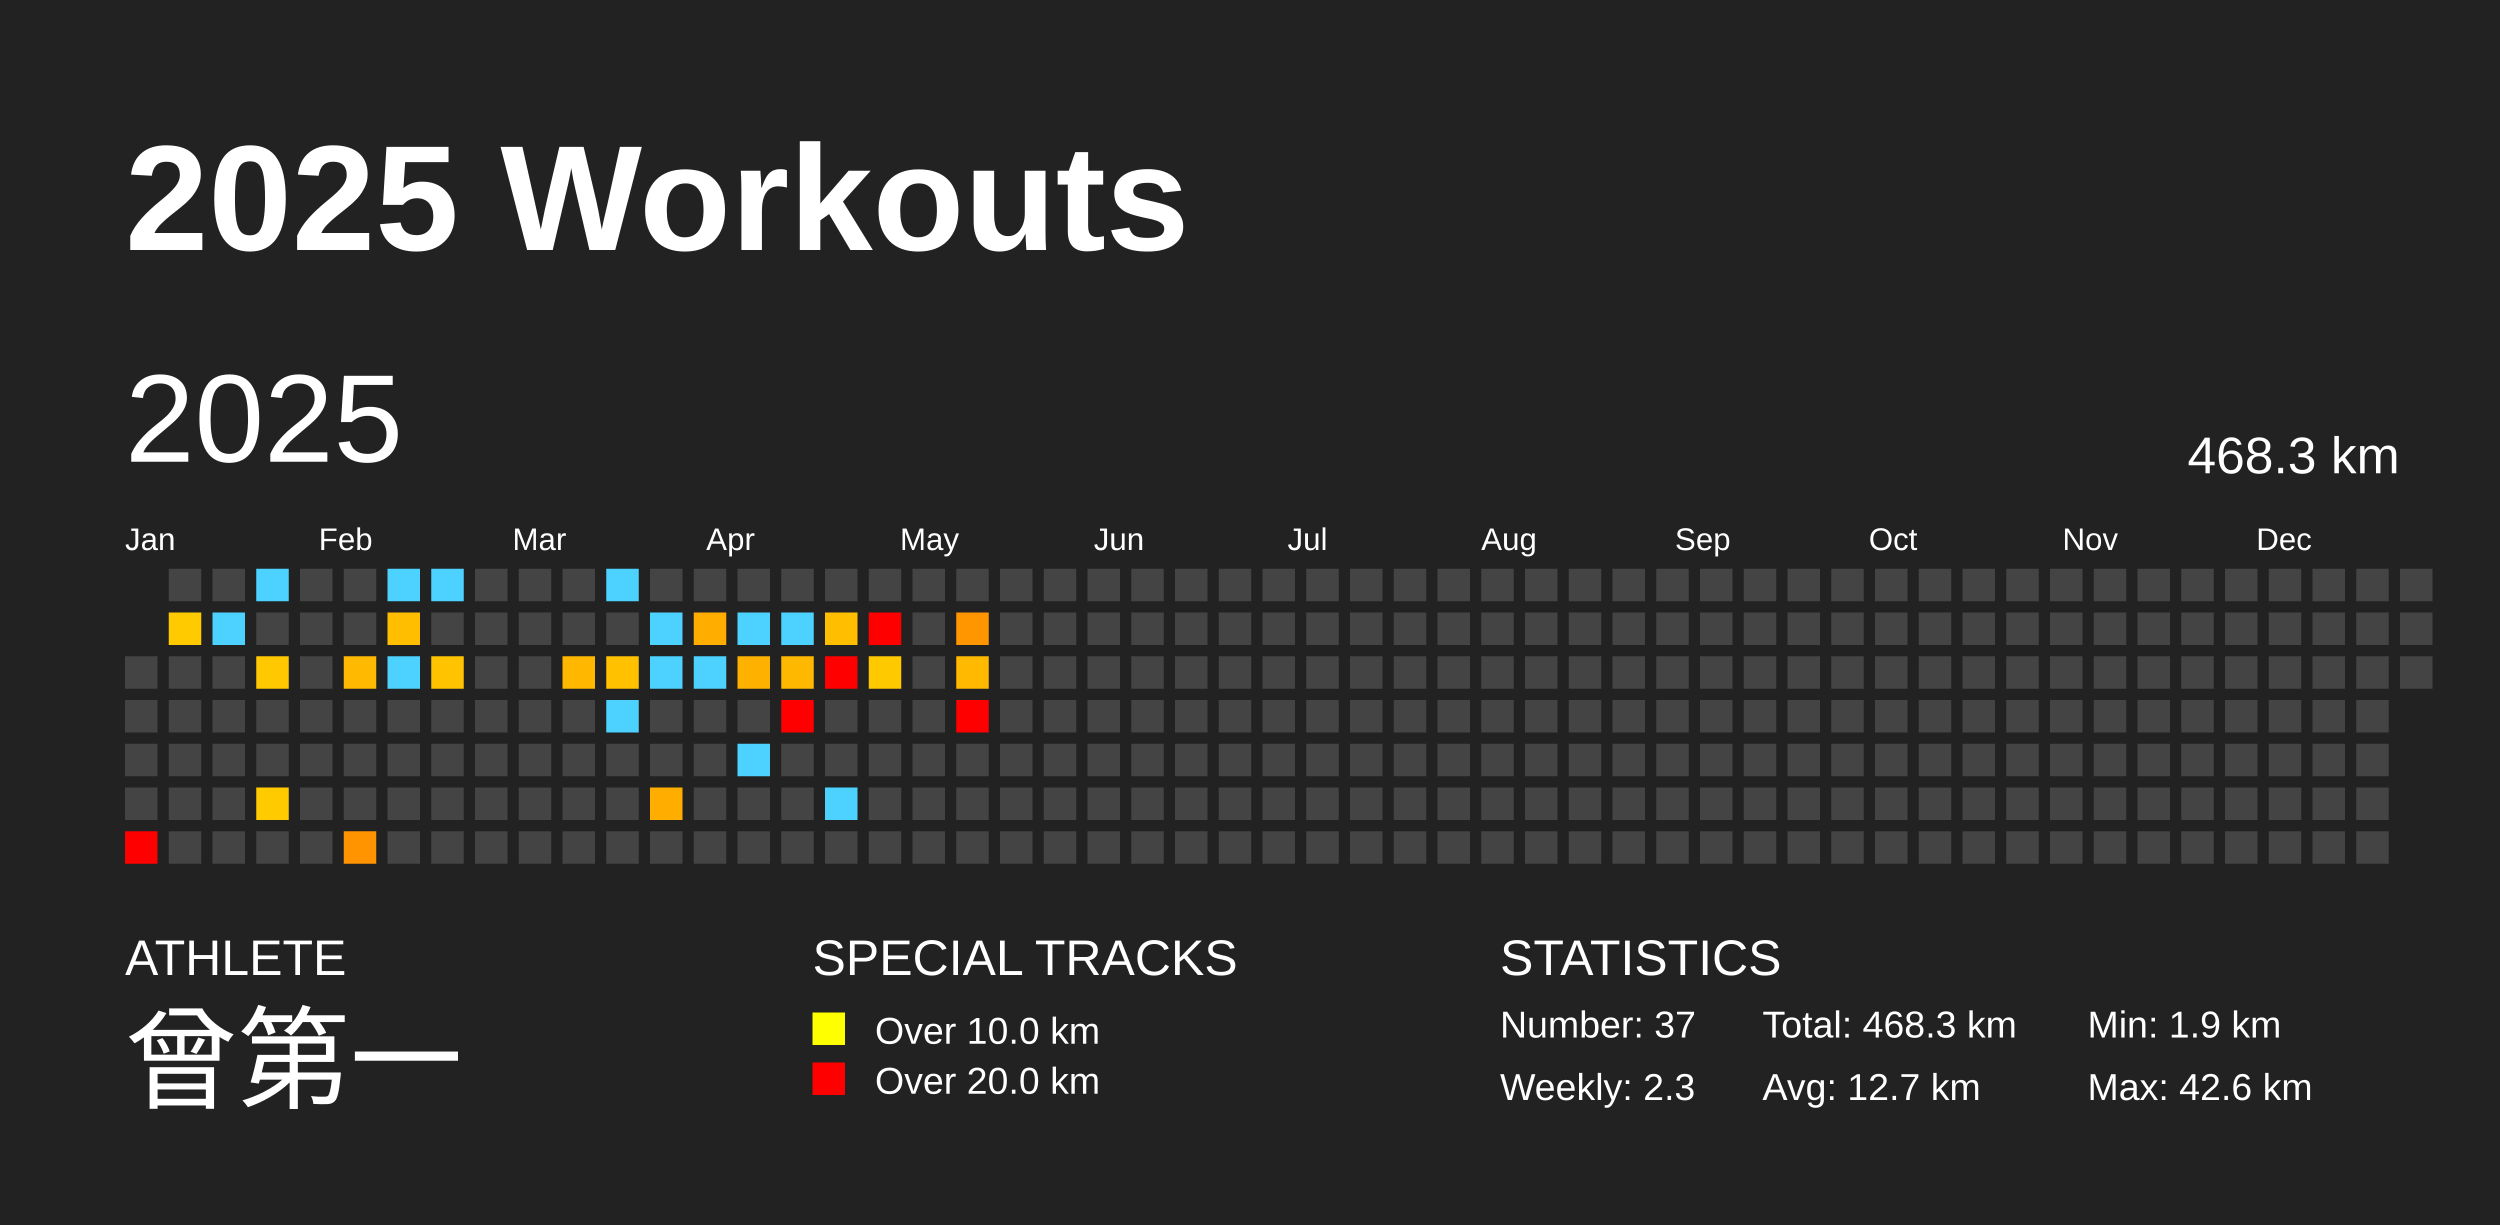
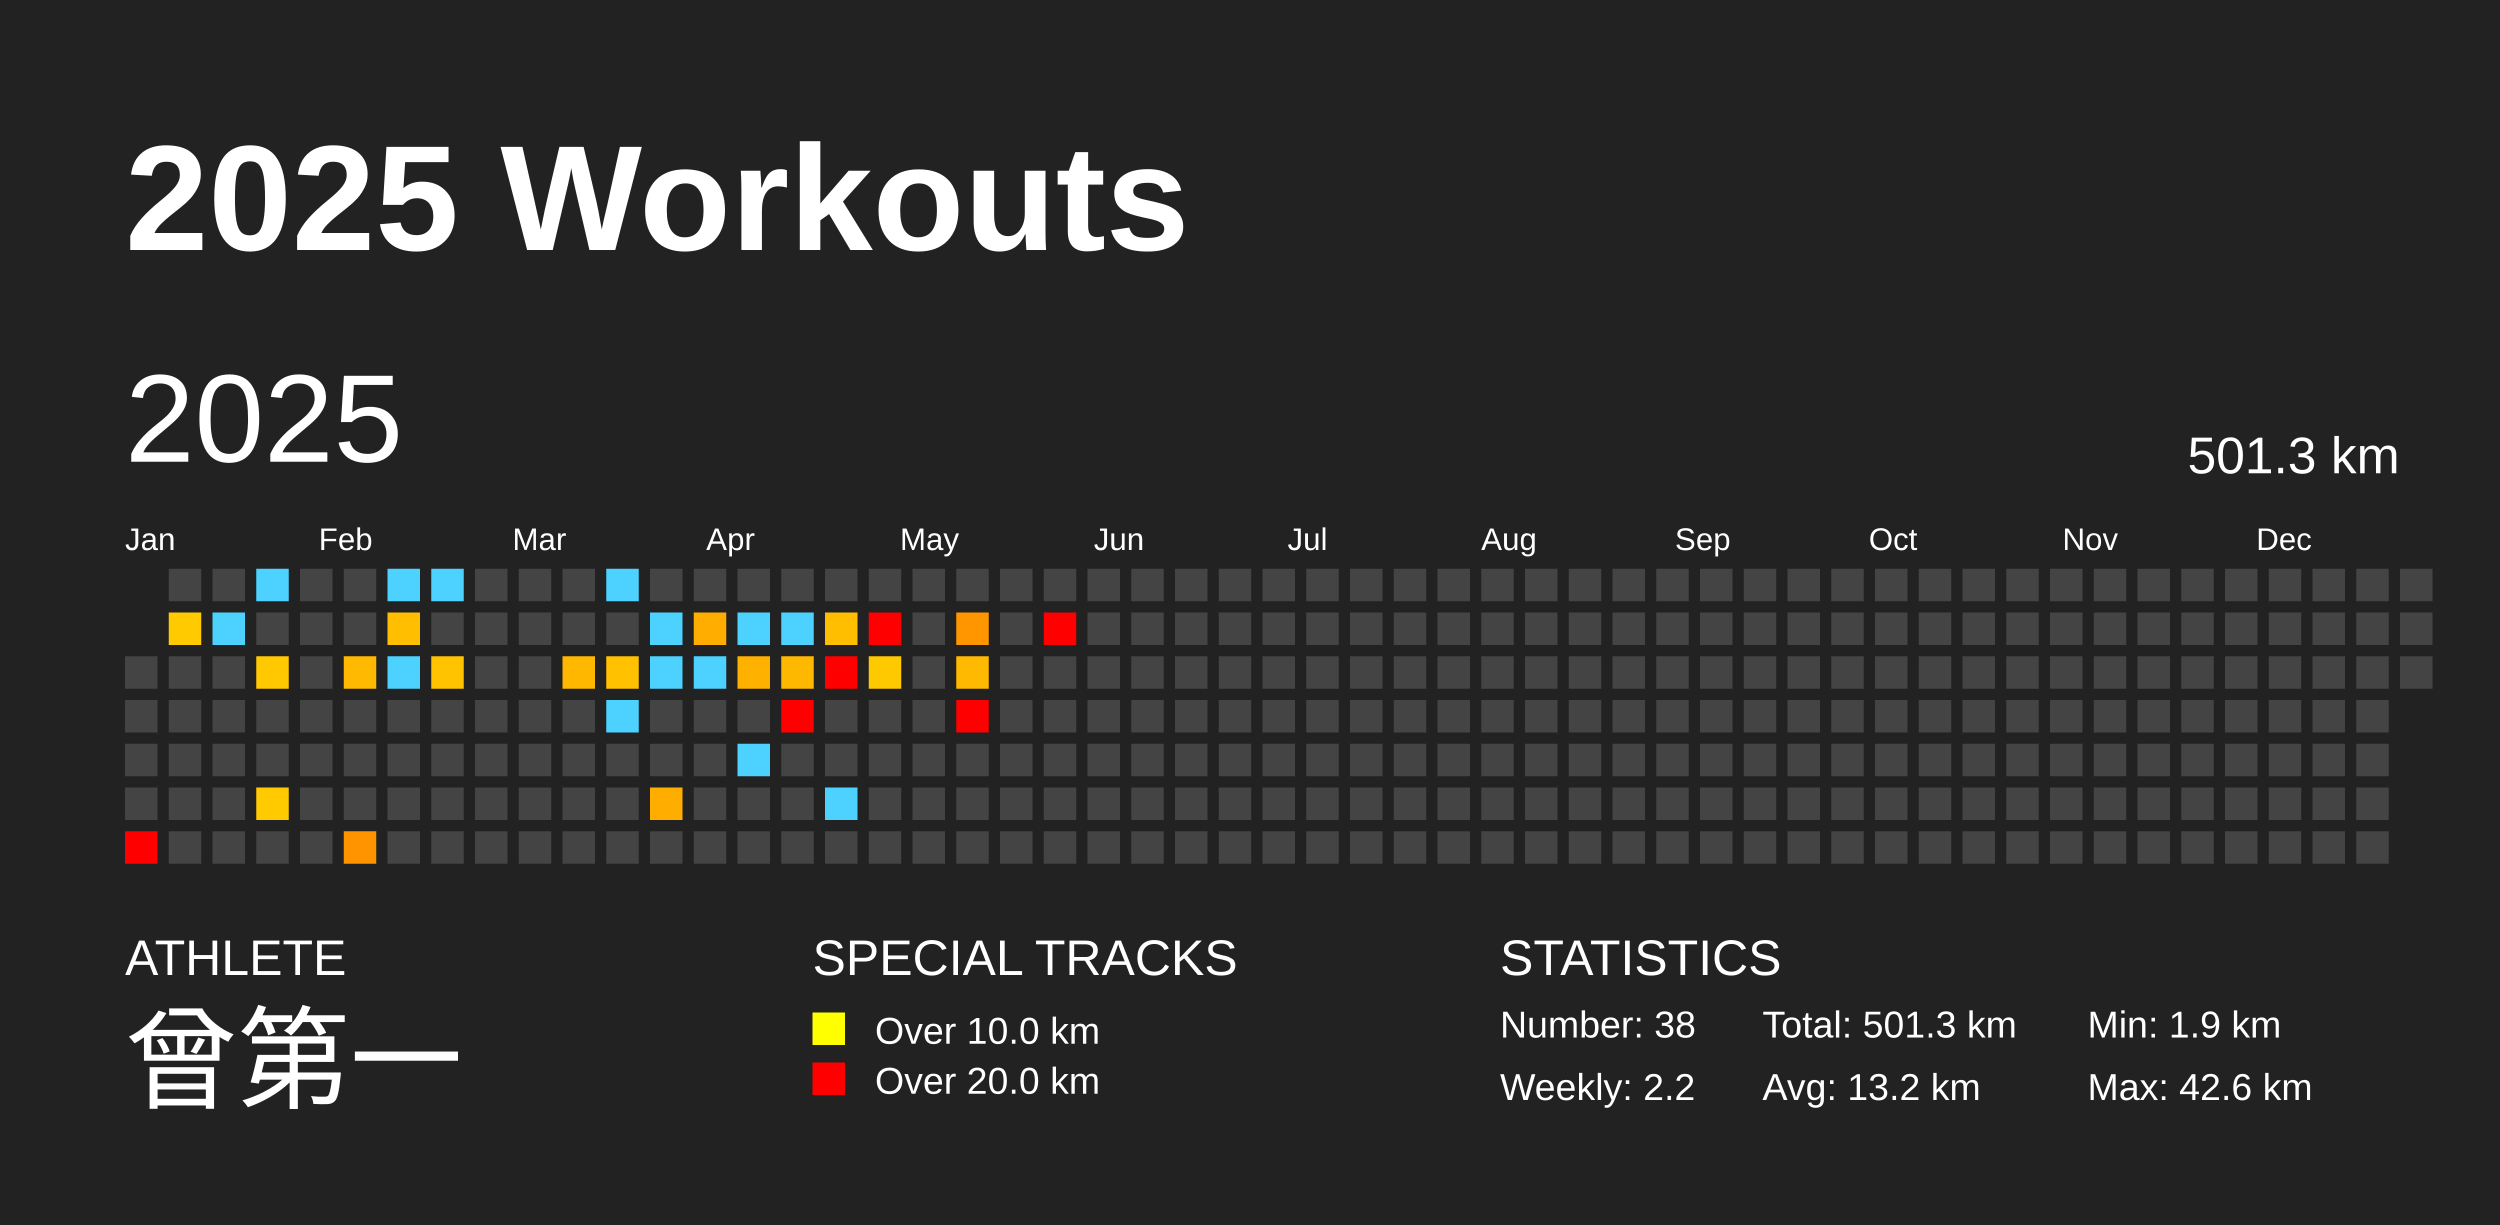
<svg xmlns="http://www.w3.org/2000/svg" baseProfile="full" height="98mm" version="1.1" viewBox="0,0,200,98" width="200mm">
  <defs />
  <rect fill="#222222" height="98" width="200" x="0" y="0" />
  <text fill="#FFFFFF" style="font-size:12px; font-family:Arial; font-weight:bold;" x="10" y="20">2025 Workouts</text>
  <text fill="#FFFFFF" style="font-size:4px; font-family:Arial" x="10" y="78">ATHLETE</text>
  <text fill="#FFFFFF" style="font-size:9px; font-family:Arial" x="10" y="88">曾第一</text>
  <text fill="#FFFFFF" style="font-size:4px; font-family:Arial" x="65" y="78">SPECIAL TRACKS</text>
  <rect fill="yellow" height="2.6" width="2.6" x="65" y="81" />
  <text fill="#FFFFFF" style="font-size:3px; font-family:Arial" x="70" y="83.5">Over 10.0 km</text>
  <rect fill="red" height="2.6" width="2.6" x="65" y="85" />
  <text fill="#FFFFFF" style="font-size:3px; font-family:Arial" x="70" y="87.5">Over 20.0 km</text>
  <text fill="#FFFFFF" style="font-size:4px; font-family:Arial" x="120" y="78">STATISTICS</text>
-   <text fill="#FFFFFF" style="font-size:3px; font-family:Arial" x="120" y="83">Number: 37</text>
-   <text fill="#FFFFFF" style="font-size:3px; font-family:Arial" x="120" y="88">Weekly: 2.3</text>
-   <text fill="#FFFFFF" style="font-size:3px; font-family:Arial" x="141" y="83">Total: 468.3 km</text>
-   <text fill="#FFFFFF" style="font-size:3px; font-family:Arial" x="141" y="88">Avg: 12.7 km</text>
+   <text fill="#FFFFFF" style="font-size:3px; font-family:Arial" x="120" y="83">Number: 38</text>
+   <text fill="#FFFFFF" style="font-size:3px; font-family:Arial" x="120" y="88">Weekly: 2.2</text>
+   <text fill="#FFFFFF" style="font-size:3px; font-family:Arial" x="141" y="83">Total: 501.3 km</text>
+   <text fill="#FFFFFF" style="font-size:3px; font-family:Arial" x="141" y="88">Avg: 13.2 km</text>
  <text fill="#FFFFFF" style="font-size:3px; font-family:Arial" x="167" y="83">Min: 1.9 km</text>
  <text fill="#FFFFFF" style="font-size:3px; font-family:Arial" x="167" y="88">Max: 42.6 km</text>
  <text dominant-baseline="hanging" fill="#FFFFFF" style="font-size:10.0px; font-family:Arial;" x="10" y="30">2025</text>
-   <text dominant-baseline="hanging" fill="#FFFFFF" style="font-size:4.125px; font-family:Arial;" x="175" y="35">468.3 km</text>
+   <text dominant-baseline="hanging" fill="#FFFFFF" style="font-size:4.125px; font-family:Arial;" x="175" y="35">501.3 km</text>
  <text fill="#FFFFFF" style="font-size:2.5px; font-family:Arial" x="10.0" y="44">Jan</text>
  <text fill="#FFFFFF" style="font-size:2.5px; font-family:Arial" x="25.5" y="44">Feb</text>
  <text fill="#FFFFFF" style="font-size:2.5px; font-family:Arial" x="41.0" y="44">Mar</text>
  <text fill="#FFFFFF" style="font-size:2.5px; font-family:Arial" x="56.5" y="44">Apr</text>
  <text fill="#FFFFFF" style="font-size:2.5px; font-family:Arial" x="72.0" y="44">May</text>
  <text fill="#FFFFFF" style="font-size:2.5px; font-family:Arial" x="87.5" y="44">Jun</text>
  <text fill="#FFFFFF" style="font-size:2.5px; font-family:Arial" x="103.0" y="44">Jul</text>
  <text fill="#FFFFFF" style="font-size:2.5px; font-family:Arial" x="118.5" y="44">Aug</text>
  <text fill="#FFFFFF" style="font-size:2.5px; font-family:Arial" x="134.0" y="44">Sep</text>
  <text fill="#FFFFFF" style="font-size:2.5px; font-family:Arial" x="149.5" y="44">Oct</text>
  <text fill="#FFFFFF" style="font-size:2.5px; font-family:Arial" x="165.0" y="44">Nov</text>
  <text fill="#FFFFFF" style="font-size:2.5px; font-family:Arial" x="180.5" y="44">Dec</text>
  <rect fill="#444444" height="2.6" width="2.6" x="10.0" y="52.5" />
  <rect fill="#444444" height="2.6" width="2.6" x="10.0" y="56.0" />
  <rect fill="#444444" height="2.6" width="2.6" x="10.0" y="59.5" />
  <rect fill="#444444" height="2.6" width="2.6" x="10.0" y="63.0" />
  <rect fill="red" height="2.6" width="2.6" x="10.0" y="66.5" />
  <rect fill="#444444" height="2.6" width="2.6" x="13.5" y="45.5" />
  <rect fill="#ffca00" height="2.6" width="2.6" x="13.5" y="49.0" />
  <rect fill="#444444" height="2.6" width="2.6" x="13.5" y="52.5" />
  <rect fill="#444444" height="2.6" width="2.6" x="13.5" y="56.0" />
  <rect fill="#444444" height="2.6" width="2.6" x="13.5" y="59.5" />
  <rect fill="#444444" height="2.6" width="2.6" x="13.5" y="63.0" />
  <rect fill="#444444" height="2.6" width="2.6" x="13.5" y="66.5" />
  <rect fill="#444444" height="2.6" width="2.6" x="17.0" y="45.5" />
  <rect fill="#4dd2ff" height="2.6" width="2.6" x="17.0" y="49.0" />
  <rect fill="#444444" height="2.6" width="2.6" x="17.0" y="52.5" />
  <rect fill="#444444" height="2.6" width="2.6" x="17.0" y="56.0" />
  <rect fill="#444444" height="2.6" width="2.6" x="17.0" y="59.5" />
  <rect fill="#444444" height="2.6" width="2.6" x="17.0" y="63.0" />
  <rect fill="#444444" height="2.6" width="2.6" x="17.0" y="66.5" />
  <rect fill="#4dd2ff" height="2.6" width="2.6" x="20.5" y="45.5" />
  <rect fill="#444444" height="2.6" width="2.6" x="20.5" y="49.0" />
  <rect fill="#ffc800" height="2.6" width="2.6" x="20.5" y="52.5" />
  <rect fill="#444444" height="2.6" width="2.6" x="20.5" y="56.0" />
  <rect fill="#444444" height="2.6" width="2.6" x="20.5" y="59.5" />
  <rect fill="#ffcb00" height="2.6" width="2.6" x="20.5" y="63.0" />
  <rect fill="#444444" height="2.6" width="2.6" x="20.5" y="66.5" />
  <rect fill="#444444" height="2.6" width="2.6" x="24.0" y="45.5" />
  <rect fill="#444444" height="2.6" width="2.6" x="24.0" y="49.0" />
  <rect fill="#444444" height="2.6" width="2.6" x="24.0" y="52.5" />
  <rect fill="#444444" height="2.6" width="2.6" x="24.0" y="56.0" />
  <rect fill="#444444" height="2.6" width="2.6" x="24.0" y="59.5" />
  <rect fill="#444444" height="2.6" width="2.6" x="24.0" y="63.0" />
  <rect fill="#444444" height="2.6" width="2.6" x="24.0" y="66.5" />
  <rect fill="#444444" height="2.6" width="2.6" x="27.5" y="45.5" />
  <rect fill="#444444" height="2.6" width="2.6" x="27.5" y="49.0" />
  <rect fill="#ffb900" height="2.6" width="2.6" x="27.5" y="52.5" />
  <rect fill="#444444" height="2.6" width="2.6" x="27.5" y="56.0" />
  <rect fill="#444444" height="2.6" width="2.6" x="27.5" y="59.5" />
  <rect fill="#444444" height="2.6" width="2.6" x="27.5" y="63.0" />
  <rect fill="#ff9400" height="2.6" width="2.6" x="27.5" y="66.5" />
  <rect fill="#4dd2ff" height="2.6" width="2.6" x="31.0" y="45.5" />
  <rect fill="#ffbf00" height="2.6" width="2.6" x="31.0" y="49.0" />
  <rect fill="#4dd2ff" height="2.6" width="2.6" x="31.0" y="52.5" />
  <rect fill="#444444" height="2.6" width="2.6" x="31.0" y="56.0" />
  <rect fill="#444444" height="2.6" width="2.6" x="31.0" y="59.5" />
  <rect fill="#444444" height="2.6" width="2.6" x="31.0" y="63.0" />
  <rect fill="#444444" height="2.6" width="2.6" x="31.0" y="66.5" />
  <rect fill="#4dd2ff" height="2.6" width="2.6" x="34.5" y="45.5" />
  <rect fill="#444444" height="2.6" width="2.6" x="34.5" y="49.0" />
  <rect fill="#ffc300" height="2.6" width="2.6" x="34.5" y="52.5" />
  <rect fill="#444444" height="2.6" width="2.6" x="34.5" y="56.0" />
  <rect fill="#444444" height="2.6" width="2.6" x="34.5" y="59.5" />
  <rect fill="#444444" height="2.6" width="2.6" x="34.5" y="63.0" />
  <rect fill="#444444" height="2.6" width="2.6" x="34.5" y="66.5" />
  <rect fill="#444444" height="2.6" width="2.6" x="38.0" y="45.5" />
  <rect fill="#444444" height="2.6" width="2.6" x="38.0" y="49.0" />
  <rect fill="#444444" height="2.6" width="2.6" x="38.0" y="52.5" />
  <rect fill="#444444" height="2.6" width="2.6" x="38.0" y="56.0" />
  <rect fill="#444444" height="2.6" width="2.6" x="38.0" y="59.5" />
  <rect fill="#444444" height="2.6" width="2.6" x="38.0" y="63.0" />
  <rect fill="#444444" height="2.6" width="2.6" x="38.0" y="66.5" />
  <rect fill="#444444" height="2.6" width="2.6" x="41.5" y="45.5" />
  <rect fill="#444444" height="2.6" width="2.6" x="41.5" y="49.0" />
  <rect fill="#444444" height="2.6" width="2.6" x="41.5" y="52.5" />
  <rect fill="#444444" height="2.6" width="2.6" x="41.5" y="56.0" />
  <rect fill="#444444" height="2.6" width="2.6" x="41.5" y="59.5" />
  <rect fill="#444444" height="2.6" width="2.6" x="41.5" y="63.0" />
  <rect fill="#444444" height="2.6" width="2.6" x="41.5" y="66.5" />
  <rect fill="#444444" height="2.6" width="2.6" x="45.0" y="45.5" />
  <rect fill="#444444" height="2.6" width="2.6" x="45.0" y="49.0" />
  <rect fill="#ffb700" height="2.6" width="2.6" x="45.0" y="52.5" />
  <rect fill="#444444" height="2.6" width="2.6" x="45.0" y="56.0" />
  <rect fill="#444444" height="2.6" width="2.6" x="45.0" y="59.5" />
  <rect fill="#444444" height="2.6" width="2.6" x="45.0" y="63.0" />
  <rect fill="#444444" height="2.6" width="2.6" x="45.0" y="66.5" />
  <rect fill="#4dd2ff" height="2.6" width="2.6" x="48.5" y="45.5" />
  <rect fill="#444444" height="2.6" width="2.6" x="48.5" y="49.0" />
  <rect fill="#ffc100" height="2.6" width="2.6" x="48.5" y="52.5" />
  <rect fill="#4dd2ff" height="2.6" width="2.6" x="48.5" y="56.0" />
  <rect fill="#444444" height="2.6" width="2.6" x="48.5" y="59.5" />
  <rect fill="#444444" height="2.6" width="2.6" x="48.5" y="63.0" />
  <rect fill="#444444" height="2.6" width="2.6" x="48.5" y="66.5" />
  <rect fill="#444444" height="2.6" width="2.6" x="52.0" y="45.5" />
  <rect fill="#4dd2ff" height="2.6" width="2.6" x="52.0" y="49.0" />
  <rect fill="#4dd2ff" height="2.6" width="2.6" x="52.0" y="52.5" />
  <rect fill="#444444" height="2.6" width="2.6" x="52.0" y="56.0" />
  <rect fill="#444444" height="2.6" width="2.6" x="52.0" y="59.5" />
  <rect fill="#ffae00" height="2.6" width="2.6" x="52.0" y="63.0" />
  <rect fill="#444444" height="2.6" width="2.6" x="52.0" y="66.5" />
  <rect fill="#444444" height="2.6" width="2.6" x="55.5" y="45.5" />
  <rect fill="#ffae00" height="2.6" width="2.6" x="55.5" y="49.0" />
  <rect fill="#4dd2ff" height="2.6" width="2.6" x="55.5" y="52.5" />
  <rect fill="#444444" height="2.6" width="2.6" x="55.5" y="56.0" />
  <rect fill="#444444" height="2.6" width="2.6" x="55.5" y="59.5" />
  <rect fill="#444444" height="2.6" width="2.6" x="55.5" y="63.0" />
  <rect fill="#444444" height="2.6" width="2.6" x="55.5" y="66.5" />
  <rect fill="#444444" height="2.6" width="2.6" x="59.0" y="45.5" />
  <rect fill="#4dd2ff" height="2.6" width="2.6" x="59.0" y="49.0" />
  <rect fill="#ffb100" height="2.6" width="2.6" x="59.0" y="52.5" />
  <rect fill="#444444" height="2.6" width="2.6" x="59.0" y="56.0" />
  <rect fill="#4dd2ff" height="2.6" width="2.6" x="59.0" y="59.5" />
  <rect fill="#444444" height="2.6" width="2.6" x="59.0" y="63.0" />
  <rect fill="#444444" height="2.6" width="2.6" x="59.0" y="66.5" />
  <rect fill="#444444" height="2.6" width="2.6" x="62.5" y="45.5" />
  <rect fill="#4dd2ff" height="2.6" width="2.6" x="62.5" y="49.0" />
  <rect fill="#ffb800" height="2.6" width="2.6" x="62.5" y="52.5" />
  <rect fill="red" height="2.6" width="2.6" x="62.5" y="56.0" />
  <rect fill="#444444" height="2.6" width="2.6" x="62.5" y="59.5" />
  <rect fill="#444444" height="2.6" width="2.6" x="62.5" y="63.0" />
  <rect fill="#444444" height="2.6" width="2.6" x="62.5" y="66.5" />
  <rect fill="#444444" height="2.6" width="2.6" x="66.0" y="45.5" />
  <rect fill="#ffbf00" height="2.6" width="2.6" x="66.0" y="49.0" />
  <rect fill="red" height="2.6" width="2.6" x="66.0" y="52.5" />
  <rect fill="#444444" height="2.6" width="2.6" x="66.0" y="56.0" />
  <rect fill="#444444" height="2.6" width="2.6" x="66.0" y="59.5" />
  <rect fill="#4dd2ff" height="2.6" width="2.6" x="66.0" y="63.0" />
  <rect fill="#444444" height="2.6" width="2.6" x="66.0" y="66.5" />
  <rect fill="#444444" height="2.6" width="2.6" x="69.5" y="45.5" />
  <rect fill="red" height="2.6" width="2.6" x="69.5" y="49.0" />
  <rect fill="#ffc900" height="2.6" width="2.6" x="69.5" y="52.5" />
  <rect fill="#444444" height="2.6" width="2.6" x="69.5" y="56.0" />
  <rect fill="#444444" height="2.6" width="2.6" x="69.5" y="59.5" />
  <rect fill="#444444" height="2.6" width="2.6" x="69.5" y="63.0" />
  <rect fill="#444444" height="2.6" width="2.6" x="69.5" y="66.5" />
  <rect fill="#444444" height="2.6" width="2.6" x="73.0" y="45.5" />
  <rect fill="#444444" height="2.6" width="2.6" x="73.0" y="49.0" />
  <rect fill="#444444" height="2.6" width="2.6" x="73.0" y="52.5" />
  <rect fill="#444444" height="2.6" width="2.6" x="73.0" y="56.0" />
  <rect fill="#444444" height="2.6" width="2.6" x="73.0" y="59.5" />
  <rect fill="#444444" height="2.6" width="2.6" x="73.0" y="63.0" />
  <rect fill="#444444" height="2.6" width="2.6" x="73.0" y="66.5" />
  <rect fill="#444444" height="2.6" width="2.6" x="76.5" y="45.5" />
  <rect fill="#ff9600" height="2.6" width="2.6" x="76.5" y="49.0" />
  <rect fill="#ffb900" height="2.6" width="2.6" x="76.5" y="52.5" />
  <rect fill="red" height="2.6" width="2.6" x="76.5" y="56.0" />
  <rect fill="#444444" height="2.6" width="2.6" x="76.5" y="59.5" />
  <rect fill="#444444" height="2.6" width="2.6" x="76.5" y="63.0" />
  <rect fill="#444444" height="2.6" width="2.6" x="76.5" y="66.5" />
  <rect fill="#444444" height="2.6" width="2.6" x="80.0" y="45.5" />
  <rect fill="#444444" height="2.6" width="2.6" x="80.0" y="49.0" />
  <rect fill="#444444" height="2.6" width="2.6" x="80.0" y="52.5" />
  <rect fill="#444444" height="2.6" width="2.6" x="80.0" y="56.0" />
  <rect fill="#444444" height="2.6" width="2.6" x="80.0" y="59.5" />
  <rect fill="#444444" height="2.6" width="2.6" x="80.0" y="63.0" />
  <rect fill="#444444" height="2.6" width="2.6" x="80.0" y="66.5" />
  <rect fill="#444444" height="2.6" width="2.6" x="83.5" y="45.5" />
-   <rect fill="#444444" height="2.6" width="2.6" x="83.5" y="49.0" />
+   <rect fill="red" height="2.6" width="2.6" x="83.5" y="49.0" />
  <rect fill="#444444" height="2.6" width="2.6" x="83.5" y="52.5" />
  <rect fill="#444444" height="2.6" width="2.6" x="83.5" y="56.0" />
  <rect fill="#444444" height="2.6" width="2.6" x="83.5" y="59.5" />
  <rect fill="#444444" height="2.6" width="2.6" x="83.5" y="63.0" />
  <rect fill="#444444" height="2.6" width="2.6" x="83.5" y="66.5" />
  <rect fill="#444444" height="2.6" width="2.6" x="87.0" y="45.5" />
  <rect fill="#444444" height="2.6" width="2.6" x="87.0" y="49.0" />
  <rect fill="#444444" height="2.6" width="2.6" x="87.0" y="52.5" />
  <rect fill="#444444" height="2.6" width="2.6" x="87.0" y="56.0" />
  <rect fill="#444444" height="2.6" width="2.6" x="87.0" y="59.5" />
  <rect fill="#444444" height="2.6" width="2.6" x="87.0" y="63.0" />
  <rect fill="#444444" height="2.6" width="2.6" x="87.0" y="66.5" />
  <rect fill="#444444" height="2.6" width="2.6" x="90.5" y="45.5" />
  <rect fill="#444444" height="2.6" width="2.6" x="90.5" y="49.0" />
  <rect fill="#444444" height="2.6" width="2.6" x="90.5" y="52.5" />
  <rect fill="#444444" height="2.6" width="2.6" x="90.5" y="56.0" />
  <rect fill="#444444" height="2.6" width="2.6" x="90.5" y="59.5" />
  <rect fill="#444444" height="2.6" width="2.6" x="90.5" y="63.0" />
  <rect fill="#444444" height="2.6" width="2.6" x="90.5" y="66.5" />
  <rect fill="#444444" height="2.6" width="2.6" x="94.0" y="45.5" />
  <rect fill="#444444" height="2.6" width="2.6" x="94.0" y="49.0" />
  <rect fill="#444444" height="2.6" width="2.6" x="94.0" y="52.5" />
  <rect fill="#444444" height="2.6" width="2.6" x="94.0" y="56.0" />
  <rect fill="#444444" height="2.6" width="2.6" x="94.0" y="59.5" />
  <rect fill="#444444" height="2.6" width="2.6" x="94.0" y="63.0" />
  <rect fill="#444444" height="2.6" width="2.6" x="94.0" y="66.5" />
  <rect fill="#444444" height="2.6" width="2.6" x="97.5" y="45.5" />
  <rect fill="#444444" height="2.6" width="2.6" x="97.5" y="49.0" />
  <rect fill="#444444" height="2.6" width="2.6" x="97.5" y="52.5" />
  <rect fill="#444444" height="2.6" width="2.6" x="97.5" y="56.0" />
  <rect fill="#444444" height="2.6" width="2.6" x="97.5" y="59.5" />
  <rect fill="#444444" height="2.6" width="2.6" x="97.5" y="63.0" />
  <rect fill="#444444" height="2.6" width="2.6" x="97.5" y="66.5" />
  <rect fill="#444444" height="2.6" width="2.6" x="101.0" y="45.5" />
  <rect fill="#444444" height="2.6" width="2.6" x="101.0" y="49.0" />
  <rect fill="#444444" height="2.6" width="2.6" x="101.0" y="52.5" />
  <rect fill="#444444" height="2.6" width="2.6" x="101.0" y="56.0" />
  <rect fill="#444444" height="2.6" width="2.6" x="101.0" y="59.5" />
  <rect fill="#444444" height="2.6" width="2.6" x="101.0" y="63.0" />
  <rect fill="#444444" height="2.6" width="2.6" x="101.0" y="66.5" />
  <rect fill="#444444" height="2.6" width="2.6" x="104.5" y="45.5" />
  <rect fill="#444444" height="2.6" width="2.6" x="104.5" y="49.0" />
  <rect fill="#444444" height="2.6" width="2.6" x="104.5" y="52.5" />
  <rect fill="#444444" height="2.6" width="2.6" x="104.5" y="56.0" />
  <rect fill="#444444" height="2.6" width="2.6" x="104.5" y="59.5" />
  <rect fill="#444444" height="2.6" width="2.6" x="104.5" y="63.0" />
  <rect fill="#444444" height="2.6" width="2.6" x="104.5" y="66.5" />
  <rect fill="#444444" height="2.6" width="2.6" x="108.0" y="45.5" />
  <rect fill="#444444" height="2.6" width="2.6" x="108.0" y="49.0" />
  <rect fill="#444444" height="2.6" width="2.6" x="108.0" y="52.5" />
  <rect fill="#444444" height="2.6" width="2.6" x="108.0" y="56.0" />
  <rect fill="#444444" height="2.6" width="2.6" x="108.0" y="59.5" />
  <rect fill="#444444" height="2.6" width="2.6" x="108.0" y="63.0" />
  <rect fill="#444444" height="2.6" width="2.6" x="108.0" y="66.5" />
  <rect fill="#444444" height="2.6" width="2.6" x="111.5" y="45.5" />
  <rect fill="#444444" height="2.6" width="2.6" x="111.5" y="49.0" />
  <rect fill="#444444" height="2.6" width="2.6" x="111.5" y="52.5" />
  <rect fill="#444444" height="2.6" width="2.6" x="111.5" y="56.0" />
  <rect fill="#444444" height="2.6" width="2.6" x="111.5" y="59.5" />
  <rect fill="#444444" height="2.6" width="2.6" x="111.5" y="63.0" />
  <rect fill="#444444" height="2.6" width="2.6" x="111.5" y="66.5" />
  <rect fill="#444444" height="2.6" width="2.6" x="115.0" y="45.5" />
  <rect fill="#444444" height="2.6" width="2.6" x="115.0" y="49.0" />
  <rect fill="#444444" height="2.6" width="2.6" x="115.0" y="52.5" />
  <rect fill="#444444" height="2.6" width="2.6" x="115.0" y="56.0" />
  <rect fill="#444444" height="2.6" width="2.6" x="115.0" y="59.5" />
  <rect fill="#444444" height="2.6" width="2.6" x="115.0" y="63.0" />
  <rect fill="#444444" height="2.6" width="2.6" x="115.0" y="66.5" />
  <rect fill="#444444" height="2.6" width="2.6" x="118.5" y="45.5" />
  <rect fill="#444444" height="2.6" width="2.6" x="118.5" y="49.0" />
  <rect fill="#444444" height="2.6" width="2.6" x="118.5" y="52.5" />
  <rect fill="#444444" height="2.6" width="2.6" x="118.5" y="56.0" />
  <rect fill="#444444" height="2.6" width="2.6" x="118.5" y="59.5" />
  <rect fill="#444444" height="2.6" width="2.6" x="118.5" y="63.0" />
  <rect fill="#444444" height="2.6" width="2.6" x="118.5" y="66.5" />
  <rect fill="#444444" height="2.6" width="2.6" x="122.0" y="45.5" />
  <rect fill="#444444" height="2.6" width="2.6" x="122.0" y="49.0" />
  <rect fill="#444444" height="2.6" width="2.6" x="122.0" y="52.5" />
  <rect fill="#444444" height="2.6" width="2.6" x="122.0" y="56.0" />
  <rect fill="#444444" height="2.6" width="2.6" x="122.0" y="59.5" />
  <rect fill="#444444" height="2.6" width="2.6" x="122.0" y="63.0" />
  <rect fill="#444444" height="2.6" width="2.6" x="122.0" y="66.5" />
  <rect fill="#444444" height="2.6" width="2.6" x="125.5" y="45.5" />
  <rect fill="#444444" height="2.6" width="2.6" x="125.5" y="49.0" />
  <rect fill="#444444" height="2.6" width="2.6" x="125.5" y="52.5" />
  <rect fill="#444444" height="2.6" width="2.6" x="125.5" y="56.0" />
  <rect fill="#444444" height="2.6" width="2.6" x="125.5" y="59.5" />
  <rect fill="#444444" height="2.6" width="2.6" x="125.5" y="63.0" />
  <rect fill="#444444" height="2.6" width="2.6" x="125.5" y="66.5" />
  <rect fill="#444444" height="2.6" width="2.6" x="129.0" y="45.5" />
  <rect fill="#444444" height="2.6" width="2.6" x="129.0" y="49.0" />
  <rect fill="#444444" height="2.6" width="2.6" x="129.0" y="52.5" />
  <rect fill="#444444" height="2.6" width="2.6" x="129.0" y="56.0" />
  <rect fill="#444444" height="2.6" width="2.6" x="129.0" y="59.5" />
  <rect fill="#444444" height="2.6" width="2.6" x="129.0" y="63.0" />
  <rect fill="#444444" height="2.6" width="2.6" x="129.0" y="66.5" />
  <rect fill="#444444" height="2.6" width="2.6" x="132.5" y="45.5" />
  <rect fill="#444444" height="2.6" width="2.6" x="132.5" y="49.0" />
  <rect fill="#444444" height="2.6" width="2.6" x="132.5" y="52.5" />
  <rect fill="#444444" height="2.6" width="2.6" x="132.5" y="56.0" />
  <rect fill="#444444" height="2.6" width="2.6" x="132.5" y="59.5" />
  <rect fill="#444444" height="2.6" width="2.6" x="132.5" y="63.0" />
  <rect fill="#444444" height="2.6" width="2.6" x="132.5" y="66.5" />
  <rect fill="#444444" height="2.6" width="2.6" x="136.0" y="45.5" />
  <rect fill="#444444" height="2.6" width="2.6" x="136.0" y="49.0" />
  <rect fill="#444444" height="2.6" width="2.6" x="136.0" y="52.5" />
  <rect fill="#444444" height="2.6" width="2.6" x="136.0" y="56.0" />
  <rect fill="#444444" height="2.6" width="2.6" x="136.0" y="59.5" />
  <rect fill="#444444" height="2.6" width="2.6" x="136.0" y="63.0" />
  <rect fill="#444444" height="2.6" width="2.6" x="136.0" y="66.5" />
  <rect fill="#444444" height="2.6" width="2.6" x="139.5" y="45.5" />
  <rect fill="#444444" height="2.6" width="2.6" x="139.5" y="49.0" />
  <rect fill="#444444" height="2.6" width="2.6" x="139.5" y="52.5" />
  <rect fill="#444444" height="2.6" width="2.6" x="139.5" y="56.0" />
  <rect fill="#444444" height="2.6" width="2.6" x="139.5" y="59.5" />
  <rect fill="#444444" height="2.6" width="2.6" x="139.5" y="63.0" />
  <rect fill="#444444" height="2.6" width="2.6" x="139.5" y="66.5" />
  <rect fill="#444444" height="2.6" width="2.6" x="143.0" y="45.5" />
  <rect fill="#444444" height="2.6" width="2.6" x="143.0" y="49.0" />
  <rect fill="#444444" height="2.6" width="2.6" x="143.0" y="52.5" />
  <rect fill="#444444" height="2.6" width="2.6" x="143.0" y="56.0" />
  <rect fill="#444444" height="2.6" width="2.6" x="143.0" y="59.5" />
  <rect fill="#444444" height="2.6" width="2.6" x="143.0" y="63.0" />
  <rect fill="#444444" height="2.6" width="2.6" x="143.0" y="66.5" />
  <rect fill="#444444" height="2.6" width="2.6" x="146.5" y="45.5" />
  <rect fill="#444444" height="2.6" width="2.6" x="146.5" y="49.0" />
  <rect fill="#444444" height="2.6" width="2.6" x="146.5" y="52.5" />
  <rect fill="#444444" height="2.6" width="2.6" x="146.5" y="56.0" />
  <rect fill="#444444" height="2.6" width="2.6" x="146.5" y="59.5" />
  <rect fill="#444444" height="2.6" width="2.6" x="146.5" y="63.0" />
  <rect fill="#444444" height="2.6" width="2.6" x="146.5" y="66.5" />
  <rect fill="#444444" height="2.6" width="2.6" x="150.0" y="45.5" />
  <rect fill="#444444" height="2.6" width="2.6" x="150.0" y="49.0" />
  <rect fill="#444444" height="2.6" width="2.6" x="150.0" y="52.5" />
  <rect fill="#444444" height="2.6" width="2.6" x="150.0" y="56.0" />
  <rect fill="#444444" height="2.6" width="2.6" x="150.0" y="59.5" />
  <rect fill="#444444" height="2.6" width="2.6" x="150.0" y="63.0" />
  <rect fill="#444444" height="2.6" width="2.6" x="150.0" y="66.5" />
  <rect fill="#444444" height="2.6" width="2.6" x="153.5" y="45.5" />
  <rect fill="#444444" height="2.6" width="2.6" x="153.5" y="49.0" />
  <rect fill="#444444" height="2.6" width="2.6" x="153.5" y="52.5" />
  <rect fill="#444444" height="2.6" width="2.6" x="153.5" y="56.0" />
  <rect fill="#444444" height="2.6" width="2.6" x="153.5" y="59.5" />
  <rect fill="#444444" height="2.6" width="2.6" x="153.5" y="63.0" />
  <rect fill="#444444" height="2.6" width="2.6" x="153.5" y="66.5" />
  <rect fill="#444444" height="2.6" width="2.6" x="157.0" y="45.5" />
  <rect fill="#444444" height="2.6" width="2.6" x="157.0" y="49.0" />
  <rect fill="#444444" height="2.6" width="2.6" x="157.0" y="52.5" />
  <rect fill="#444444" height="2.6" width="2.6" x="157.0" y="56.0" />
  <rect fill="#444444" height="2.6" width="2.6" x="157.0" y="59.5" />
  <rect fill="#444444" height="2.6" width="2.6" x="157.0" y="63.0" />
  <rect fill="#444444" height="2.6" width="2.6" x="157.0" y="66.5" />
  <rect fill="#444444" height="2.6" width="2.6" x="160.5" y="45.5" />
  <rect fill="#444444" height="2.6" width="2.6" x="160.5" y="49.0" />
  <rect fill="#444444" height="2.6" width="2.6" x="160.5" y="52.5" />
  <rect fill="#444444" height="2.6" width="2.6" x="160.5" y="56.0" />
  <rect fill="#444444" height="2.6" width="2.6" x="160.5" y="59.5" />
  <rect fill="#444444" height="2.6" width="2.6" x="160.5" y="63.0" />
  <rect fill="#444444" height="2.6" width="2.6" x="160.5" y="66.5" />
  <rect fill="#444444" height="2.6" width="2.6" x="164.0" y="45.5" />
  <rect fill="#444444" height="2.6" width="2.6" x="164.0" y="49.0" />
  <rect fill="#444444" height="2.6" width="2.6" x="164.0" y="52.5" />
  <rect fill="#444444" height="2.6" width="2.6" x="164.0" y="56.0" />
  <rect fill="#444444" height="2.6" width="2.6" x="164.0" y="59.5" />
  <rect fill="#444444" height="2.6" width="2.6" x="164.0" y="63.0" />
  <rect fill="#444444" height="2.6" width="2.6" x="164.0" y="66.5" />
  <rect fill="#444444" height="2.6" width="2.6" x="167.5" y="45.5" />
  <rect fill="#444444" height="2.6" width="2.6" x="167.5" y="49.0" />
  <rect fill="#444444" height="2.6" width="2.6" x="167.5" y="52.5" />
  <rect fill="#444444" height="2.6" width="2.6" x="167.5" y="56.0" />
  <rect fill="#444444" height="2.6" width="2.6" x="167.5" y="59.5" />
  <rect fill="#444444" height="2.6" width="2.6" x="167.5" y="63.0" />
  <rect fill="#444444" height="2.6" width="2.6" x="167.5" y="66.5" />
  <rect fill="#444444" height="2.6" width="2.6" x="171.0" y="45.5" />
  <rect fill="#444444" height="2.6" width="2.6" x="171.0" y="49.0" />
  <rect fill="#444444" height="2.6" width="2.6" x="171.0" y="52.5" />
  <rect fill="#444444" height="2.6" width="2.6" x="171.0" y="56.0" />
  <rect fill="#444444" height="2.6" width="2.6" x="171.0" y="59.5" />
  <rect fill="#444444" height="2.6" width="2.6" x="171.0" y="63.0" />
  <rect fill="#444444" height="2.6" width="2.6" x="171.0" y="66.5" />
  <rect fill="#444444" height="2.6" width="2.6" x="174.5" y="45.5" />
  <rect fill="#444444" height="2.6" width="2.6" x="174.5" y="49.0" />
  <rect fill="#444444" height="2.6" width="2.6" x="174.5" y="52.5" />
  <rect fill="#444444" height="2.6" width="2.6" x="174.5" y="56.0" />
  <rect fill="#444444" height="2.6" width="2.6" x="174.5" y="59.5" />
  <rect fill="#444444" height="2.6" width="2.6" x="174.5" y="63.0" />
  <rect fill="#444444" height="2.6" width="2.6" x="174.5" y="66.5" />
  <rect fill="#444444" height="2.6" width="2.6" x="178.0" y="45.5" />
  <rect fill="#444444" height="2.6" width="2.6" x="178.0" y="49.0" />
  <rect fill="#444444" height="2.6" width="2.6" x="178.0" y="52.5" />
  <rect fill="#444444" height="2.6" width="2.6" x="178.0" y="56.0" />
  <rect fill="#444444" height="2.6" width="2.6" x="178.0" y="59.5" />
  <rect fill="#444444" height="2.6" width="2.6" x="178.0" y="63.0" />
  <rect fill="#444444" height="2.6" width="2.6" x="178.0" y="66.5" />
  <rect fill="#444444" height="2.6" width="2.6" x="181.5" y="45.5" />
  <rect fill="#444444" height="2.6" width="2.6" x="181.5" y="49.0" />
  <rect fill="#444444" height="2.6" width="2.6" x="181.5" y="52.5" />
  <rect fill="#444444" height="2.6" width="2.6" x="181.5" y="56.0" />
  <rect fill="#444444" height="2.6" width="2.6" x="181.5" y="59.5" />
  <rect fill="#444444" height="2.6" width="2.6" x="181.5" y="63.0" />
  <rect fill="#444444" height="2.6" width="2.6" x="181.5" y="66.5" />
  <rect fill="#444444" height="2.6" width="2.6" x="185.0" y="45.5" />
  <rect fill="#444444" height="2.6" width="2.6" x="185.0" y="49.0" />
  <rect fill="#444444" height="2.6" width="2.6" x="185.0" y="52.5" />
  <rect fill="#444444" height="2.6" width="2.6" x="185.0" y="56.0" />
  <rect fill="#444444" height="2.6" width="2.6" x="185.0" y="59.5" />
  <rect fill="#444444" height="2.6" width="2.6" x="185.0" y="63.0" />
  <rect fill="#444444" height="2.6" width="2.6" x="185.0" y="66.5" />
  <rect fill="#444444" height="2.6" width="2.6" x="188.5" y="45.5" />
  <rect fill="#444444" height="2.6" width="2.6" x="188.5" y="49.0" />
  <rect fill="#444444" height="2.6" width="2.6" x="188.5" y="52.5" />
  <rect fill="#444444" height="2.6" width="2.6" x="188.5" y="56.0" />
  <rect fill="#444444" height="2.6" width="2.6" x="188.5" y="59.5" />
  <rect fill="#444444" height="2.6" width="2.6" x="188.5" y="63.0" />
  <rect fill="#444444" height="2.6" width="2.6" x="188.5" y="66.5" />
  <rect fill="#444444" height="2.6" width="2.6" x="192.0" y="45.5" />
  <rect fill="#444444" height="2.6" width="2.6" x="192.0" y="49.0" />
  <rect fill="#444444" height="2.6" width="2.6" x="192.0" y="52.5" />
</svg>
